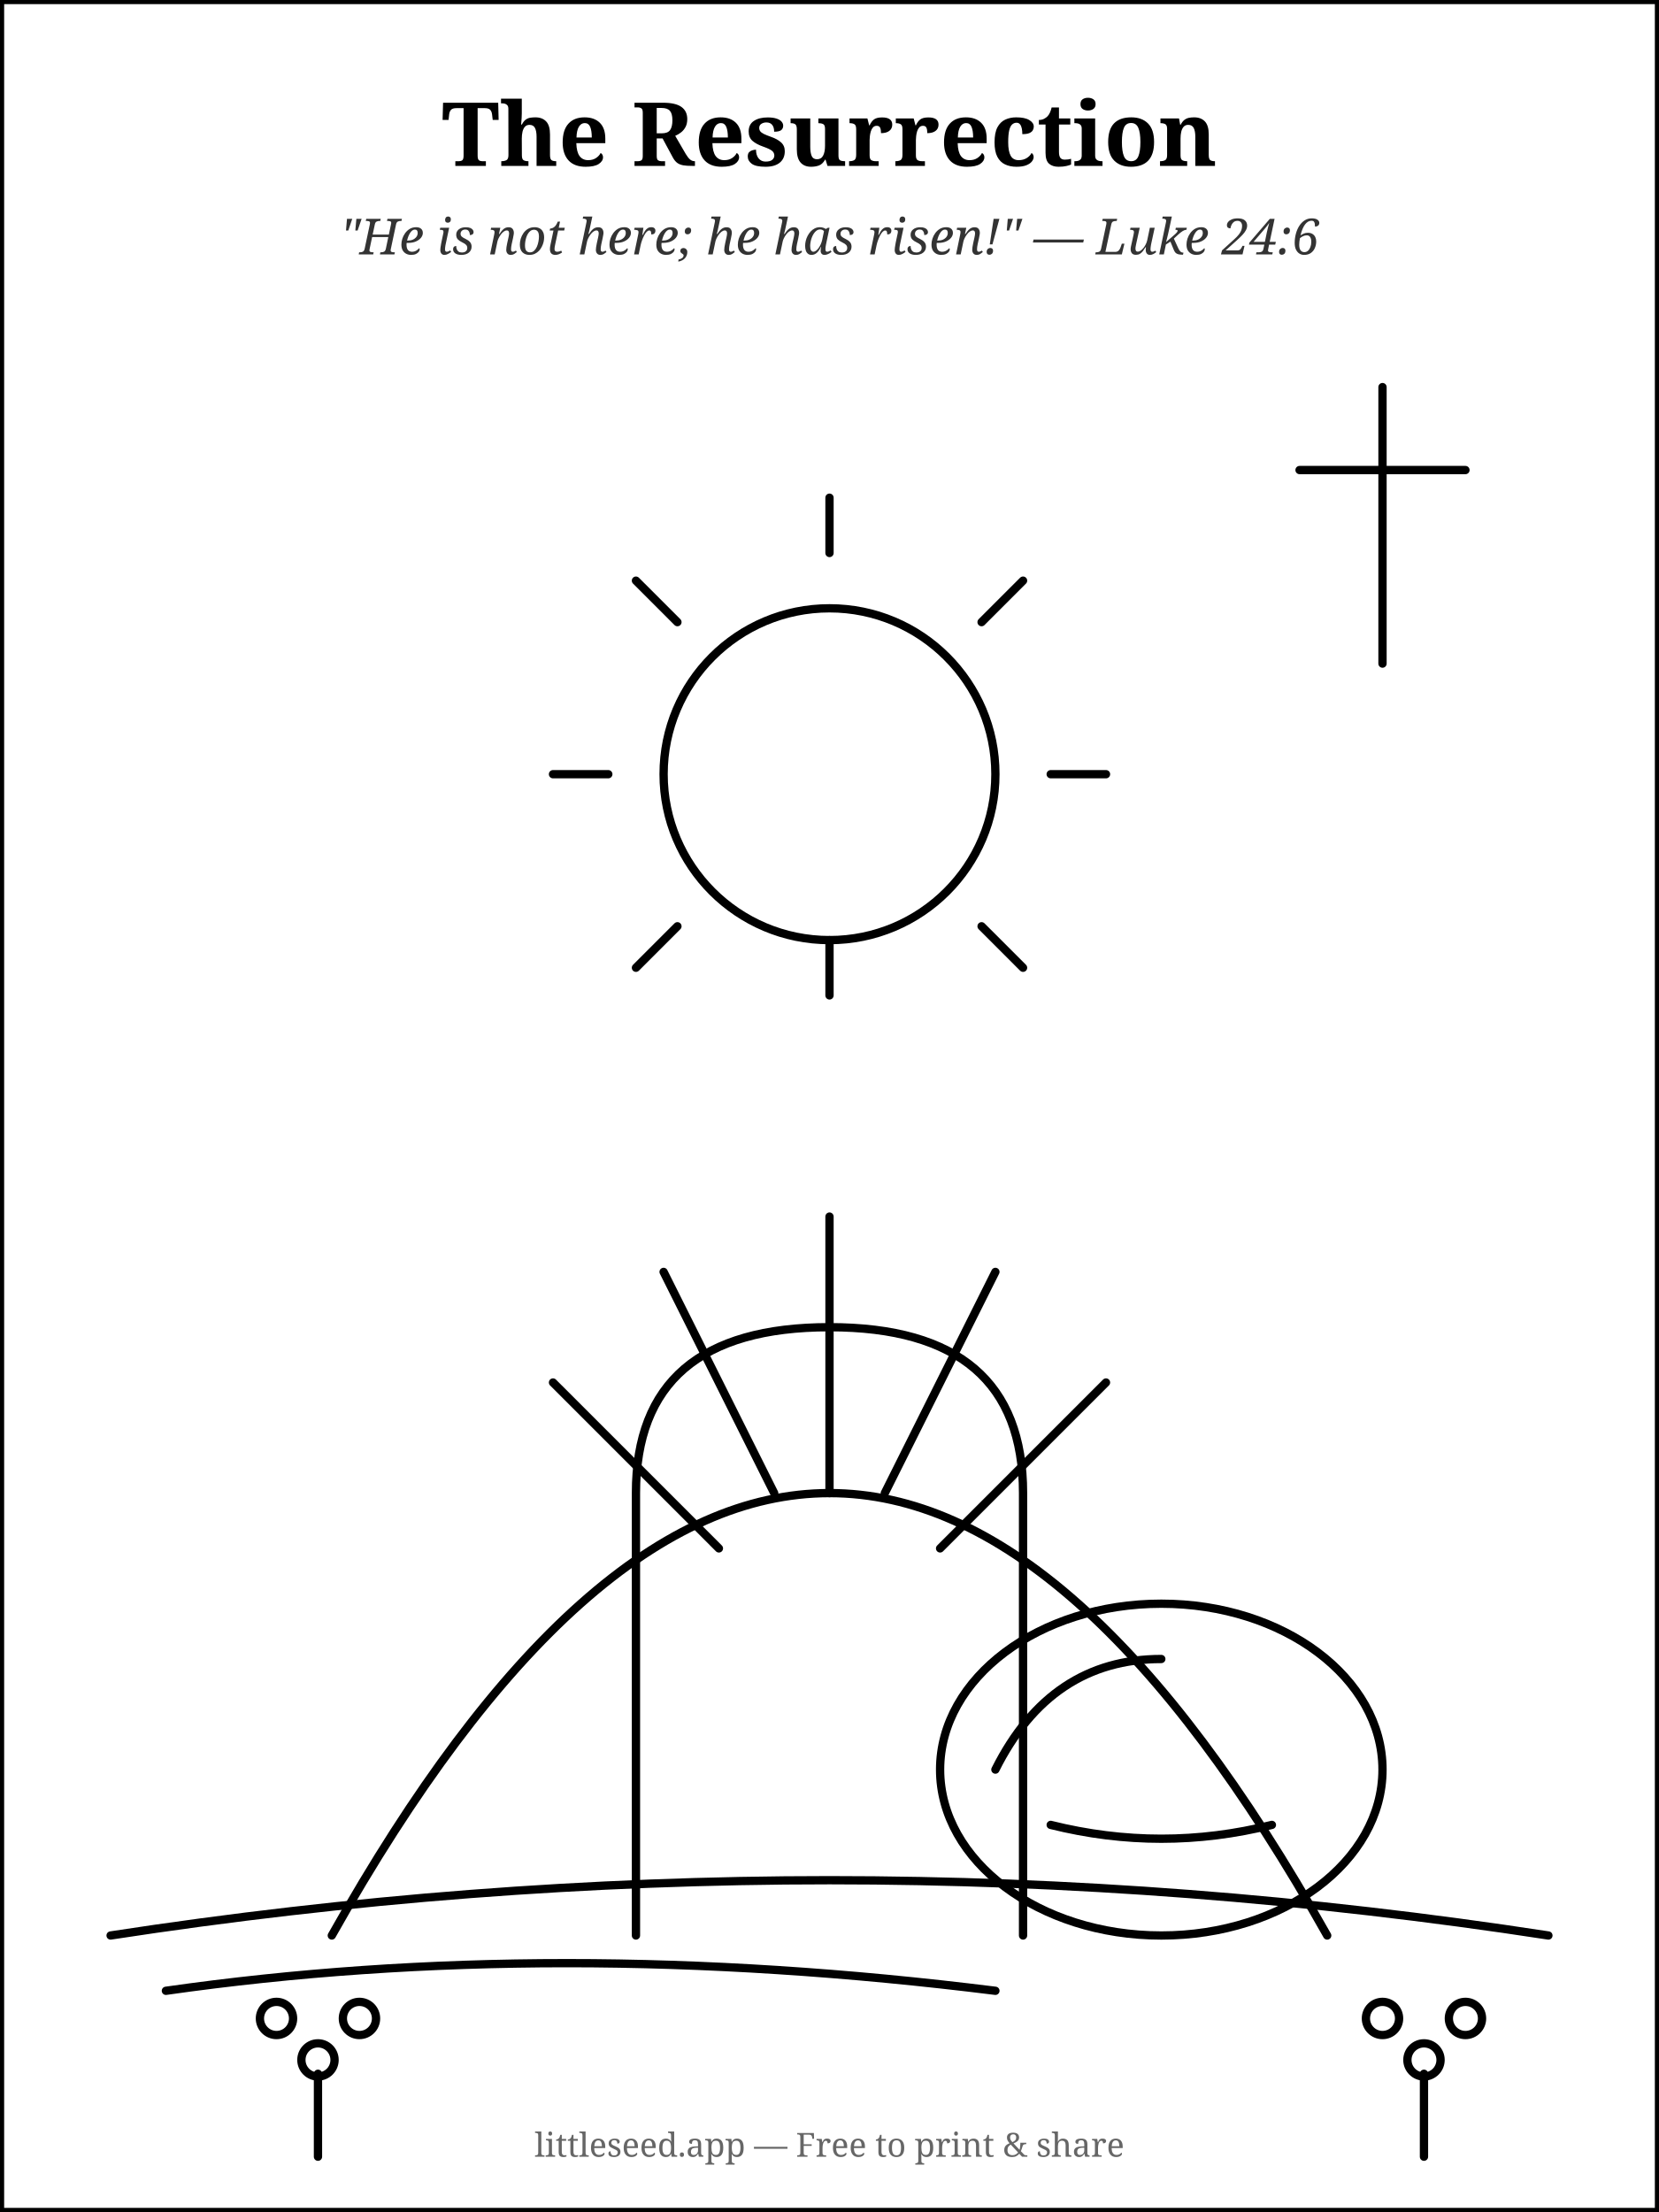
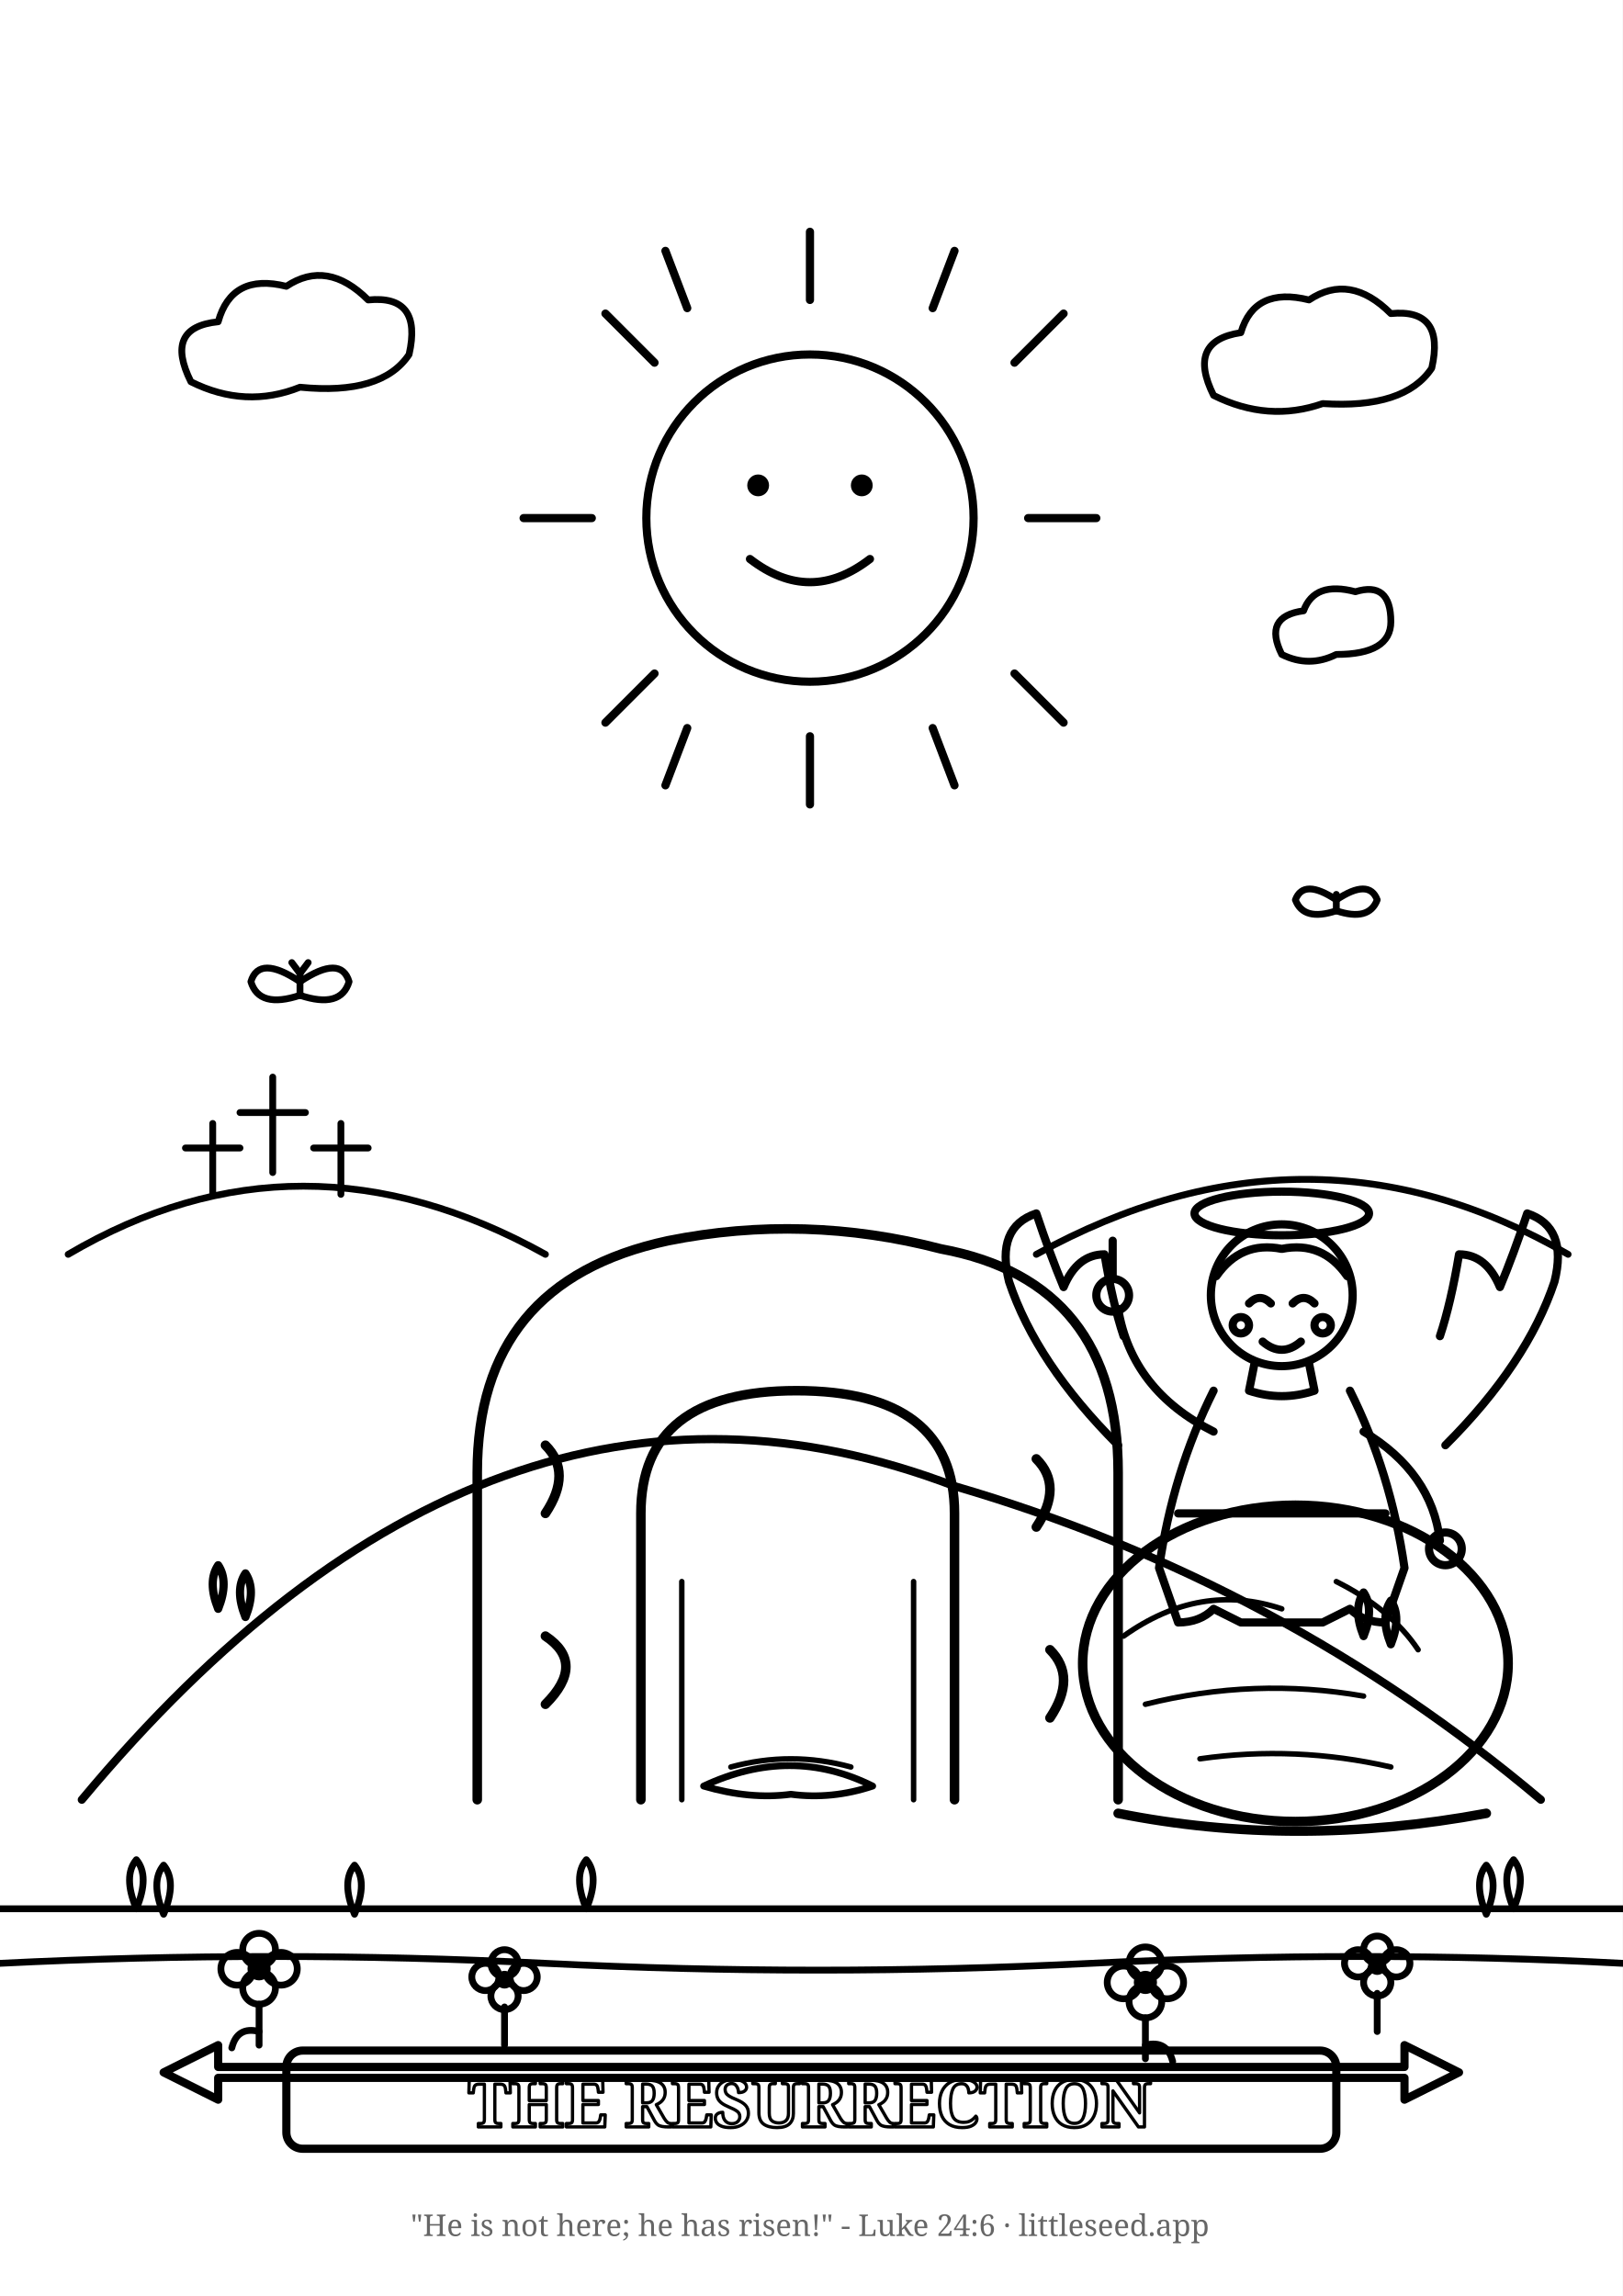
- <svg xmlns="http://www.w3.org/2000/svg" viewBox="0 0 600 800" width="600" height="800" fill="none" stroke="#000" stroke-width="3" stroke-linecap="round" stroke-linejoin="round">
-   <rect width="600" height="800" fill="#fff" />
-   <text x="300" y="60" text-anchor="middle" font-family="Georgia, serif" font-size="32" font-weight="bold" stroke="none" fill="#000">The Resurrection</text>
-   <text x="300" y="92" text-anchor="middle" font-family="Georgia, serif" font-size="18" font-style="italic" stroke="none" fill="#333">"He is not here; he has risen!" — Luke 24:6</text>
-   <path d="M 40 700 Q 300 660 560 700" />
-   <path d="M 60 720 Q 200 700 360 720" />
-   <path d="M 120 700 Q 300 380 480 700" />
-   <path d="M 230 700 L 230 540 Q 230 480 300 480 Q 370 480 370 540 L 370 700" />
-   <ellipse cx="420" cy="640" rx="80" ry="60" />
-   <path d="M 360 640 Q 380 600 420 600" />
-   <path d="M 380 660 Q 420 670 460 660" />
-   <line x1="300" y1="540" x2="300" y2="440" />
-   <line x1="260" y1="560" x2="200" y2="500" />
-   <line x1="340" y1="560" x2="400" y2="500" />
-   <line x1="280" y1="540" x2="240" y2="460" />
-   <line x1="320" y1="540" x2="360" y2="460" />
-   <circle cx="300" cy="280" r="60" />
-   <line x1="300" y1="180" x2="300" y2="200" />
-   <line x1="300" y1="340" x2="300" y2="360" />
-   <line x1="200" y1="280" x2="220" y2="280" />
-   <line x1="380" y1="280" x2="400" y2="280" />
-   <line x1="230" y1="210" x2="245" y2="225" />
-   <line x1="355" y1="335" x2="370" y2="350" />
-   <line x1="230" y1="350" x2="245" y2="335" />
-   <line x1="355" y1="225" x2="370" y2="210" />
-   <line x1="500" y1="140" x2="500" y2="240" />
-   <line x1="470" y1="170" x2="530" y2="170" />
-   <circle cx="100" cy="730" r="6" />
-   <circle cx="115" cy="745" r="6" />
-   <circle cx="130" cy="730" r="6" />
-   <line x1="115" y1="750" x2="115" y2="780" />
-   <circle cx="500" cy="730" r="6" />
-   <circle cx="515" cy="745" r="6" />
-   <circle cx="530" cy="730" r="6" />
-   <line x1="515" y1="750" x2="515" y2="780" />
-   <text x="300" y="780" text-anchor="middle" font-family="Georgia, serif" font-size="12" stroke="none" fill="#666">littleseed.app — Free to print &amp; share</text>
+ <svg xmlns="http://www.w3.org/2000/svg" viewBox="0 0 595 842" width="595" height="842" aria-label="The Resurrection coloring sheet" role="img" fill="none" stroke="#000" stroke-linecap="round" stroke-linejoin="round">
+   <rect width="595" height="842" fill="#fff" stroke="none" />
+   <g stroke-width="3">
+     <circle cx="297" cy="190" r="60" />
+     <circle cx="278" cy="178" r="4" fill="#000" stroke="none" />
+     <circle cx="316" cy="178" r="4" fill="#000" stroke="none" />
+     <path d="M 275 205 Q 297 222 319 205" />
+     <line x1="297" y1="110" x2="297" y2="85" />
+     <line x1="297" y1="295" x2="297" y2="270" />
+     <line x1="217" y1="190" x2="192" y2="190" />
+     <line x1="402" y1="190" x2="377" y2="190" />
+     <line x1="240" y1="133" x2="222" y2="115" />
+     <line x1="372" y1="247" x2="390" y2="265" />
+     <line x1="240" y1="247" x2="222" y2="265" />
+     <line x1="372" y1="133" x2="390" y2="115" />
+     <line x1="252" y1="113" x2="244" y2="92" />
+     <line x1="342" y1="113" x2="350" y2="92" />
+     <line x1="252" y1="267" x2="244" y2="288" />
+     <line x1="342" y1="267" x2="350" y2="288" />
+   </g>
+   <g stroke-width="2.5">
+     <path d="M 70 140 Q 60 120 80 118 Q 85 100 105 105 Q 120 95 135 110 Q 155 108 150 130 Q 140 145 110 142 Q 90 150 70 140 Z" />
+     <path d="M 445 145 Q 435 125 455 122 Q 460 105 480 110 Q 495 100 510 115 Q 530 113 525 135 Q 515 150 485 148 Q 465 155 445 145 Z" />
+     <path d="M 470 240 Q 463 226 478 224 Q 482 213 497 217 Q 510 213 510 228 Q 510 240 490 240 Q 480 245 470 240 Z" />
+   </g>
+   <g stroke-width="2.5">
+     <path d="M 25 460 Q 110 410 200 460" />
+     <path d="M 380 460 Q 480 405 575 460" />
+     <line x1="100" y1="430" x2="100" y2="395" />
+     <line x1="88" y1="408" x2="112" y2="408" />
+     <line x1="125" y1="438" x2="125" y2="412" />
+     <line x1="115" y1="421" x2="135" y2="421" />
+     <line x1="78" y1="438" x2="78" y2="412" />
+     <line x1="68" y1="421" x2="88" y2="421" />
+   </g>
+   <g stroke-width="3">
+     <path d="M 30 660 Q 180 480 350 545 Q 470 580 565 660" />
+     <path d="M 80 590 q -4 -10 0 -16 q 4 6 0 16" />
+     <path d="M 90 593 q -4 -10 0 -16 q 4 6 0 16" />
+     <path d="M 500 600 q -4 -10 0 -16 q 4 6 0 16" />
+     <path d="M 510 603 q -4 -10 0 -16 q 4 6 0 16" />
+   </g>
+   <g stroke-width="3.5">
+     <path d="M 175 660 L 175 540 Q 175 470 245 455 Q 295 445 345 458 Q 410 470 410 540 L 410 660" />
+     <path d="M 200 530 Q 210 540 200 555" />
+     <path d="M 380 535 Q 390 545 380 560" />
+     <path d="M 200 600 Q 215 610 200 625" />
+     <path d="M 385 605 Q 395 615 385 630" />
+     <path d="M 235 660 L 235 555 Q 235 510 292 510 Q 350 510 350 555 L 350 660" />
+     <path d="M 250 660 L 250 580" stroke-width="2" />
+     <path d="M 335 660 L 335 580" stroke-width="2" />
+     <path d="M 258 655 Q 290 640 320 655 Q 305 660 290 658 Q 275 660 258 655 Z" stroke-width="2.5" />
+     <path d="M 268 648 Q 290 642 312 648" stroke-width="2" />
+   </g>
+   <g stroke-width="3.5">
+     <ellipse cx="475" cy="610" rx="78" ry="58" />
+     <path d="M 412 600 Q 440 580 470 590" stroke-width="2" />
+     <path d="M 420 625 Q 460 615 500 622" stroke-width="2" />
+     <path d="M 440 645 Q 475 640 510 648" stroke-width="2" />
+     <path d="M 490 580 Q 510 590 520 605" stroke-width="2" />
+     <path d="M 410 665 Q 475 678 545 665" />
+   </g>
+   <g stroke-width="3">
+     <path d="M 410 530 Q 380 500 370 470 Q 365 450 380 445 Q 385 460 390 472 Q 395 460 405 460 Q 408 478 412 490" />
+     <path d="M 530 530 Q 560 500 570 470 Q 575 450 560 445 Q 555 460 550 472 Q 545 460 535 460 Q 532 478 528 490" />
+     <ellipse cx="470" cy="445" rx="32" ry="8" />
+     <circle cx="470" cy="475" r="26" />
+     <path d="M 446 468 Q 455 455 470 458 Q 485 455 494 468" />
+     <path d="M 458 478 Q 462 474 466 478" />
+     <path d="M 474 478 Q 478 474 482 478" />
+     <circle cx="455" cy="486" r="3" />
+     <circle cx="485" cy="486" r="3" />
+     <path d="M 463 492 Q 470 498 477 492" />
+     <path d="M 460 500 L 458 510 Q 470 514 482 510 L 480 500" />
+     <path d="M 445 510 Q 430 540 425 575 L 432 595 Q 440 595 445 590 L 455 595 Q 470 595 485 595 L 495 590 Q 500 595 508 595 L 515 575 Q 510 540 495 510" />
+     <path d="M 432 555 L 508 555" />
+     <path d="M 445 525 Q 415 510 410 480" />
+     <circle cx="408" cy="475" r="6" />
+     <line x1="408" y1="469" x2="408" y2="455" />
+     <path d="M 500 525 Q 525 540 528 565" />
+     <circle cx="530" cy="568" r="6" />
+   </g>
+   <g stroke-width="2.5">
+     <path d="M 0 700 L 595 700" />
+     <path d="M 0 720 Q 100 715 200 720 Q 300 725 400 720 Q 500 715 595 720" />
+     <path d="M 50 700 q -5 -12 0 -18 q 5 6 0 18" />
+     <path d="M 60 702 q -5 -12 0 -18 q 5 6 0 18" />
+     <path d="M 130 702 q -5 -12 0 -18 q 5 6 0 18" />
+     <path d="M 215 700 q -5 -12 0 -18 q 5 6 0 18" />
+     <path d="M 555 700 q -5 -12 0 -18 q 5 6 0 18" />
+     <path d="M 545 702 q -5 -12 0 -18 q 5 6 0 18" />
+   </g>
+   <g stroke-width="2.5">
+     <g transform="translate(95,720)">
+       <circle cx="0" cy="-5" r="6" />
+       <circle cx="-8" cy="2" r="6" />
+       <circle cx="8" cy="2" r="6" />
+       <circle cx="0" cy="9" r="6" />
+       <circle cx="0" cy="2" r="3" />
+       <line x1="0" y1="15" x2="0" y2="30" />
+       <path d="M 0 25 q -8 -2 -10 6" />
+     </g>
+     <g transform="translate(185,725)">
+       <circle cx="0" cy="-5" r="5" />
+       <circle cx="-7" cy="0" r="5" />
+       <circle cx="7" cy="0" r="5" />
+       <circle cx="0" cy="7" r="5" />
+       <circle cx="0" cy="1" r="2" />
+       <line x1="0" y1="11" x2="0" y2="25" />
+     </g>
+     <g transform="translate(420,725)">
+       <circle cx="0" cy="-5" r="6" />
+       <circle cx="-8" cy="2" r="6" />
+       <circle cx="8" cy="2" r="6" />
+       <circle cx="0" cy="9" r="6" />
+       <circle cx="0" cy="2" r="3" />
+       <line x1="0" y1="15" x2="0" y2="30" />
+       <path d="M 0 25 q 8 -2 10 6" />
+     </g>
+     <g transform="translate(505,720)">
+       <circle cx="0" cy="-5" r="5" />
+       <circle cx="-7" cy="0" r="5" />
+       <circle cx="7" cy="0" r="5" />
+       <circle cx="0" cy="7" r="5" />
+       <circle cx="0" cy="1" r="2" />
+       <line x1="0" y1="11" x2="0" y2="25" />
+     </g>
+   </g>
+   <g stroke-width="2.5">
+     <g transform="translate(110,360)">
+       <path d="M 0 0 Q -15 -10 -18 0 Q -15 10 0 5" />
+       <path d="M 0 0 Q 15 -10 18 0 Q 15 10 0 5" />
+       <line x1="0" y1="-3" x2="0" y2="5" />
+       <line x1="0" y1="-3" x2="-3" y2="-7" />
+       <line x1="0" y1="-3" x2="3" y2="-7" />
+     </g>
+     <g transform="translate(490,330)">
+       <path d="M 0 0 Q -12 -8 -15 0 Q -12 8 0 4" />
+       <path d="M 0 0 Q 12 -8 15 0 Q 12 8 0 4" />
+       <line x1="0" y1="-2" x2="0" y2="4" />
+     </g>
+   </g>
+   <g stroke-width="3">
+     <path d="M 80 770 L 60 760 L 80 750 L 80 758 L 515 758 L 515 750 L 535 760 L 515 770 L 515 762 L 80 762 Z" />
+     <rect x="105" y="752" width="385" height="36" rx="6" />
+     <text x="297" y="780" font-family="Georgia, serif" font-size="24" font-weight="bold" text-anchor="middle" fill="none" stroke="#000" stroke-width="1.2">THE RESURRECTION</text>
+   </g>
+   <text x="297" y="820" text-anchor="middle" font-family="Georgia, serif" font-size="11" fill="#666" stroke="none">"He is not here; he has risen!" - Luke 24:6 · littleseed.app</text>
</svg>
